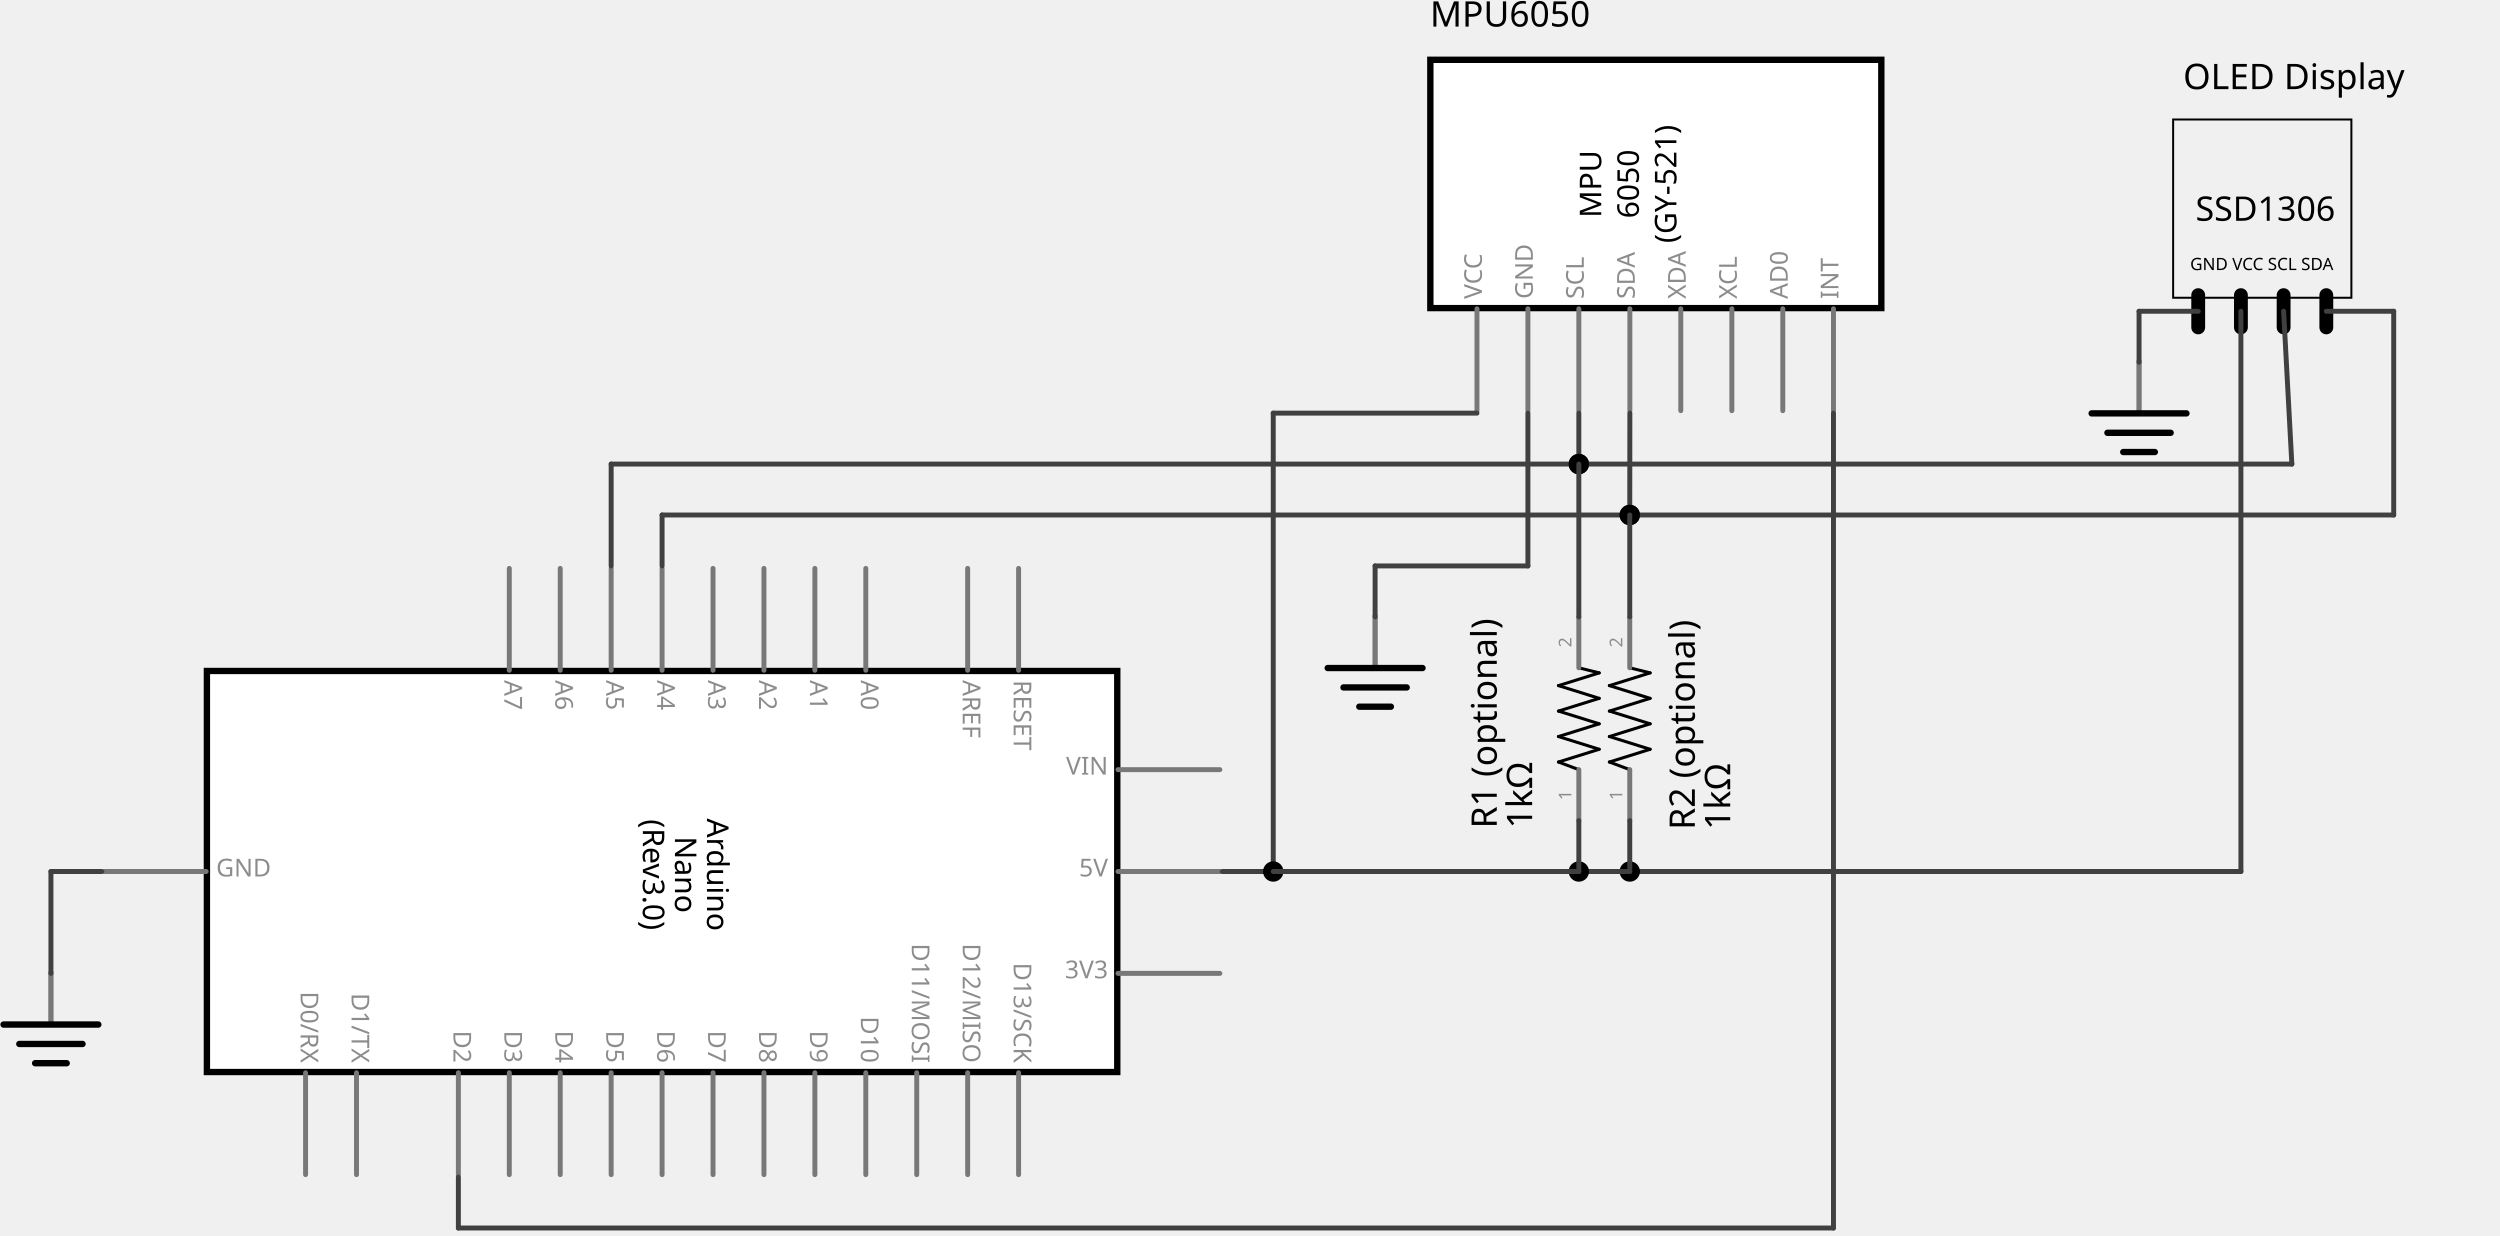
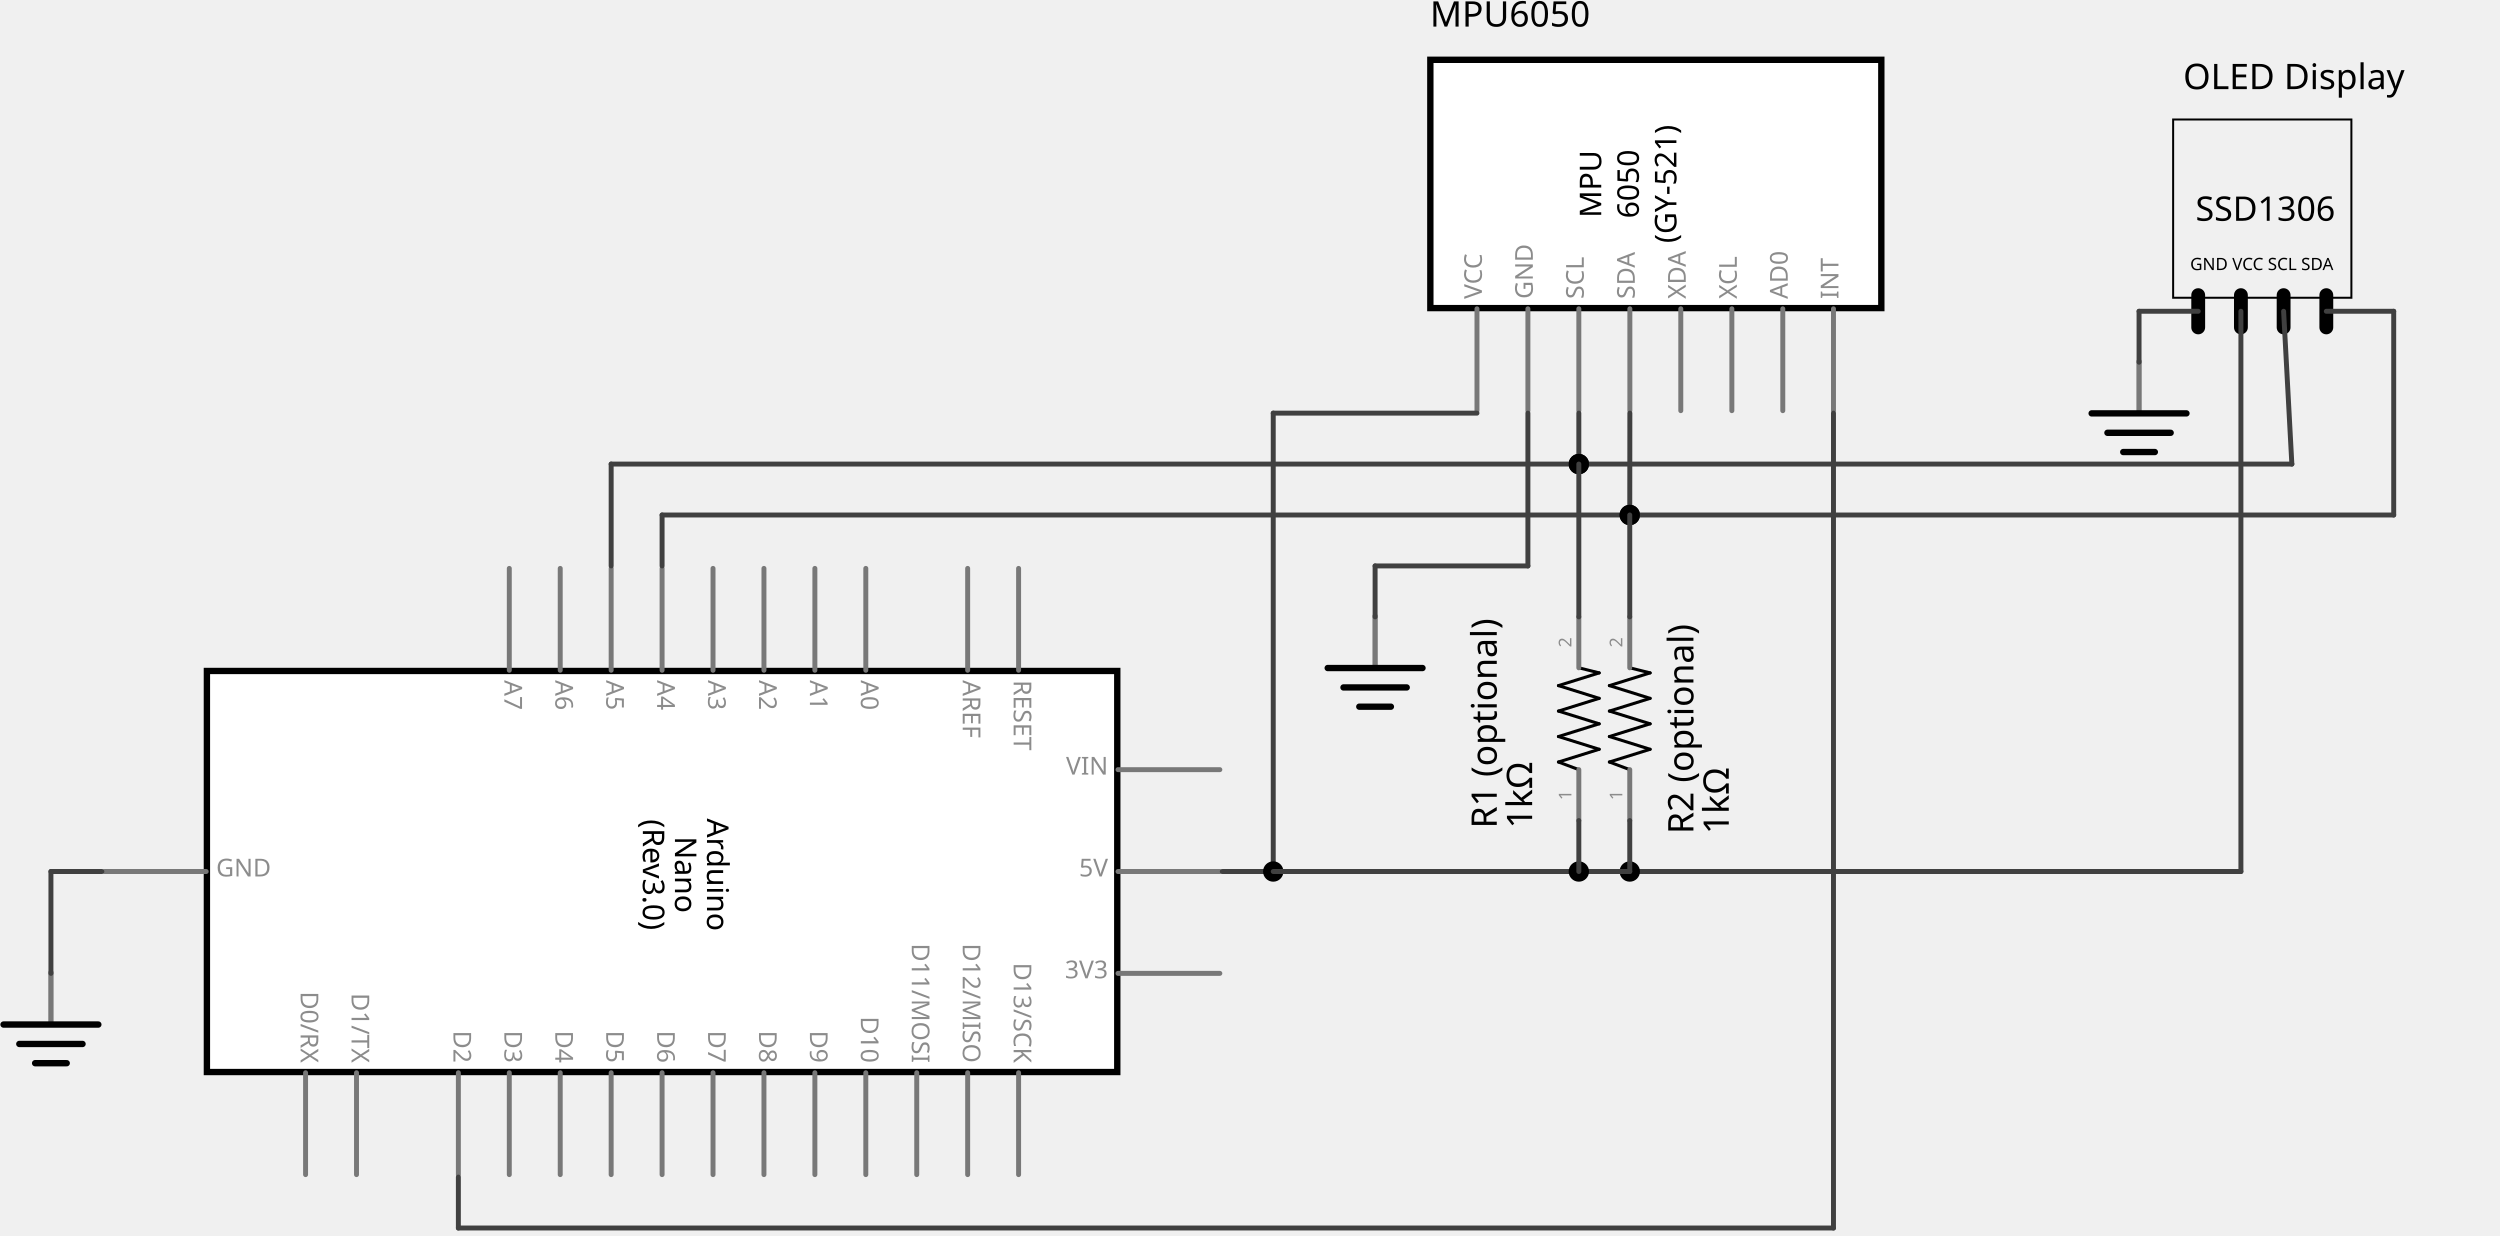
<svg xmlns="http://www.w3.org/2000/svg" version="1.2" baseProfile="tiny" x="0in" y="0in" width="4.909in" height="2.426in" viewBox="0 0 353.428 174.65">
  <g partID="872031130">
    <g transform="translate(201.759,58.75)">
      <g transform="matrix(0,-1,1,0,0,0)">
        <g transform="matrix(1, 0, 0, 1, 0.349999, -7.344)">
          <g id="schematic">
            <g gorn="0.3.0.0.0">
              <rect x="14.85" width="35.1" stroke-width="0.9" gorn="0.3.0.0.0.0" class="interior rect" y="7.794" fill="#ffffff" height="63.756" id="rect15332" stroke="#000000" style="stroke-linecap:round" />
              <line x2="14.75" y2="36" stroke-width="0.7" gorn="0.3.0.0.0.1" x1="0.35" y1="36" class="pin" fill="none" id="connector3pin" stroke="#787878" style="stroke-linecap:round" />
              <g x="-0.015" width="0.03" stroke-width="0" gorn="0.3.0.0.0.2" class="terminal" y="35.999" fill="none" height="0.001" id="connector3terminal" stroke="none" />
              <text x="16.15" font-size="3.5" stroke-width="0" gorn="0.3.0.0.0.3" class="text" y="36.7" fill="#8c8c8c" id="text15343" stroke="none" style="font-family:Droid Sans;text-anchor:start;">SDA</text>
              <line x2="14.75" y2="43.2" stroke-width="0.7" gorn="0.3.0.0.0.4" x1="0.35" y1="43.2" class="pin" fill="none" id="connector4pin" stroke="#787878" style="stroke-linecap:round" />
              <g x="-0.015" width="0.03" stroke-width="0" gorn="0.3.0.0.0.5" class="terminal" y="43.199" fill="none" height="0.001" id="connector4terminal" stroke="none" />
              <text x="16.15" font-size="3.5" stroke-width="0" gorn="0.3.0.0.0.6" class="text" y="43.9" fill="#8c8c8c" id="text15347" stroke="none" style="font-family:Droid Sans;text-anchor:start;">XDA</text>
              <g font-size="4.25" xml:space="preserve" stroke-width="0.75" gorn="0.3.0.0.0.7" fill-opacity="1" fill="#000000" id="text15964" stroke="none" style="font-style:normal;font-variant:normal;font-weight:normal;font-stretch:normal;line-height:1.25;font-family:Droid Sans;-inkscape-font-specification:Droid Sans;text-align:center;letter-spacing:0;word-spacing:0;text-anchor:middle;">
                <text x="32.399" font-size="4.25" stroke-width="0.75" gorn="0.3.0.0.0.7.0" y="31.955" id="tspan15962" style="font-style:normal;font-variant:normal;font-weight:normal;font-stretch:normal;font-family:Droid Sans;-inkscape-font-specification:Droid Sans;text-align:center;text-anchor:middle;">MPU</text>
                <text x="32.399" font-size="4.25" stroke-width="0.75" gorn="0.3.0.0.0.7.1" y="37.268" id="tspan15966" style="font-style:normal;font-variant:normal;font-weight:normal;font-stretch:normal;font-family:Droid Sans;-inkscape-font-specification:Droid Sans;text-align:center;text-anchor:middle;">6050</text>
                <text x="32.399" font-size="4.25" stroke-width="0.75" gorn="0.3.0.0.0.7.2" y="42.58" id="tspan15968" style="font-style:normal;font-variant:normal;font-weight:normal;font-stretch:normal;font-family:Droid Sans;-inkscape-font-specification:Droid Sans;text-align:center;text-anchor:middle;">(GY-521)</text>
              </g>
              <line x2="14.75" y2="28.786" stroke-width="0.7" gorn="0.3.0.0.0.8" x1="0.35" class="pin" y1="28.786" fill="none" id="connector2pin" stroke="#787878" style="stroke-linecap:round" />
              <g x="-0.015" width="0.03" stroke-width="0" gorn="0.3.0.0.0.9" class="terminal" y="28.785" fill="none" height="0.001" id="connector2terminal" stroke="none" />
              <text x="16.15" font-size="3.5" stroke-width="0" gorn="0.3.0.0.0.10" class="text" y="29.486" fill="#8c8c8c" id="text15983" stroke="none" style="font-family:Droid Sans;text-anchor:start;">SCL</text>
              <line x2="14.75" y2="21.586" stroke-width="0.7" gorn="0.3.0.0.0.11" x1="0.35" y1="21.586" class="pin" fill="none" id="connector1pin" stroke="#787878" style="stroke-linecap:round" />
              <g x="-0.015" width="0.03" stroke-width="0" gorn="0.3.0.0.0.12" class="terminal" y="21.585" fill="none" height="0.001" id="connector1terminal" stroke="none" />
              <text x="16.15" font-size="3.5" stroke-width="0" gorn="0.3.0.0.0.13" class="text" y="22.286" fill="#8c8c8c" id="text15989" stroke="none" style="font-family:Droid Sans;text-anchor:start;">GND</text>
              <line x2="14.75" y2="50.42" stroke-width="0.7" gorn="0.3.0.0.0.14" x1="0.35" class="pin" y1="50.42" fill="none" id="connector5pin" stroke="#787878" style="stroke-linecap:round" />
              <g x="-0.015" width="0.03" stroke-width="0" gorn="0.3.0.0.0.15" class="terminal" y="50.42" fill="none" height="0.001" id="connector5terminal" stroke="none" />
              <text x="16.15" font-size="3.5" stroke-width="0" gorn="0.3.0.0.0.16" class="text" y="51.12" fill="#8c8c8c" id="text15995" stroke="none" style="font-family:Droid Sans;text-anchor:start;">XCL</text>
              <line x2="14.75" y2="57.62" stroke-width="0.7" gorn="0.3.0.0.0.17" x1="0.35" y1="57.62" class="pin" fill="none" id="connector6pin" stroke="#787878" style="stroke-linecap:round" />
              <g x="-0.015" width="0.03" stroke-width="0" gorn="0.3.0.0.0.18" class="terminal" y="57.62" fill="none" height="0.001" id="connector6terminal" stroke="none" />
              <text x="16.15" font-size="3.5" stroke-width="0" gorn="0.3.0.0.0.19" class="text" y="58.32" fill="#8c8c8c" id="text16001" stroke="none" style="font-family:Droid Sans;text-anchor:start;">AD0</text>
              <line x2="14.75" y2="14.386" stroke-width="0.7" gorn="0.3.0.0.0.20" x1="0.35" class="pin" y1="14.386" fill="none" id="connector0pin" stroke="#787878" style="stroke-linecap:round" />
              <g x="-0.015" width="0.03" stroke-width="0" gorn="0.3.0.0.0.21" class="terminal" y="14.385" fill="none" height="0.001" id="connector0terminal" stroke="none" />
              <text x="16.15" font-size="3.5" stroke-width="0" gorn="0.3.0.0.0.22" class="text" y="15.086" fill="#8c8c8c" id="text16013" stroke="none" style="font-family:Droid Sans;text-anchor:start;">VCC</text>
              <line x2="14.75" y2="64.786" stroke-width="0.7" gorn="0.3.0.0.0.23" x1="0.35" class="pin" y1="64.786" fill="none" id="connector7pin" stroke="#787878" style="stroke-linecap:round" />
              <g x="-0.015" width="0.03" stroke-width="0" gorn="0.3.0.0.0.24" class="terminal" y="64.785" fill="none" height="0.001" id="connector7terminal" stroke="none" />
              <text x="16.15" font-size="3.5" stroke-width="0" gorn="0.3.0.0.0.25" class="text" y="65.486" fill="#8c8c8c" id="text16040" stroke="none" style="font-family:Droid Sans;text-anchor:start;">INT</text>
            </g>
          </g>
        </g>
      </g>
    </g>
  </g>
  <g partID="872031080">
    <g transform="translate(172.8,80.0001)">
      <g transform="matrix(0,1,-1,0,0,0)">
        <g id="schematic">
          <rect x="14.85" stroke-linecap="round" width="56.7" stroke-width="0.9" class="interior rect" y="14.85" fill="#FFFFFF" height="128.7" stroke="#000000" />
          <line x2="86.05" stroke-linecap="round" y2="28.8" stroke-width="0" x1="71.65" class="pin" y1="28.8" fill="none" stroke="none" id="connector45pin" />
          <g x="86.05" width="0.7" stroke-width="0" class="terminal" y="28.45" fill="none" height="0.7" stroke="none" id="connector45terminal" />
          <line x2="86.05" stroke-linecap="round" y2="28.8" stroke-width="0.7" x1="71.65" class="pin" y1="28.8" fill="none" stroke="#787878" id="connector57pin" />
          <text x="70.25" font-size="3.5" stroke-width="0" class="text" y="29.5" font-family="'Droid Sans'" fill="#8c8c8c" stroke="none" text-anchor="end">D13/SCK</text>
          <g x="86.05" width="0.7" stroke-width="0" class="terminal" y="28.45" fill="none" height="0.7" stroke="none" id="connector57terminal" />
          <line x2="86.05" stroke-linecap="round" y2="36" stroke-width="0" x1="71.65" class="pin" y1="36" fill="none" stroke="none" id="connector30pin" />
          <g x="86.05" width="0.7" stroke-width="0" class="terminal" y="35.65" fill="none" height="0.7" stroke="none" id="connector30terminal" />
          <line x2="86.05" stroke-linecap="round" y2="36" stroke-width="0.7" x1="71.65" class="pin" y1="36" fill="none" stroke="#787878" id="connector55pin" />
          <text x="70.25" font-size="3.5" stroke-width="0" class="text" y="36.7" font-family="'Droid Sans'" fill="#8c8c8c" stroke="none" text-anchor="end">D12/MISO</text>
          <g x="86.05" width="0.7" stroke-width="0" class="terminal" y="35.65" fill="none" height="0.7" stroke="none" id="connector55terminal" />
          <line x2="86.05" stroke-linecap="round" y2="43.2" stroke-width="0" x1="71.65" class="pin" y1="43.2" fill="none" stroke="none" id="connector29pin" />
          <g x="86.05" width="0.7" stroke-width="0" class="terminal" y="42.85" fill="none" height="0.7" stroke="none" id="connector29terminal" />
          <line x2="86.05" stroke-linecap="round" y2="43.2" stroke-width="0.7" x1="71.65" class="pin" y1="43.2" fill="none" stroke="#787878" id="connector58pin" />
          <text x="70.25" font-size="3.5" stroke-width="0" class="text" y="43.9" font-family="'Droid Sans'" fill="#8c8c8c" stroke="none" text-anchor="end">D11/MOSI</text>
          <g x="86.05" width="0.7" stroke-width="0" class="terminal" y="42.85" fill="none" height="0.7" stroke="none" id="connector58terminal" />
          <line x2="86.05" stroke-linecap="round" y2="50.4" stroke-width="0.7" x1="71.65" class="pin" y1="50.4" fill="none" stroke="#787878" id="connector28pin" />
          <text x="70.25" font-size="3.5" stroke-width="0" class="text" y="51.1" font-family="'Droid Sans'" fill="#8c8c8c" stroke="none" text-anchor="end">D10</text>
          <g x="86.05" width="0.7" stroke-width="0" class="terminal" y="50.05" fill="none" height="0.7" stroke="none" id="connector28terminal" />
          <line x2="86.05" stroke-linecap="round" y2="57.6" stroke-width="0.7" x1="71.65" class="pin" y1="57.6" fill="none" stroke="#787878" id="connector27pin" />
          <text x="70.25" font-size="3.5" stroke-width="0" class="text" y="58.3" font-family="'Droid Sans'" fill="#8c8c8c" stroke="none" text-anchor="end">D9</text>
          <g x="86.05" width="0.7" stroke-width="0" class="terminal" y="57.25" fill="none" height="0.7" stroke="none" id="connector27terminal" />
          <line x2="86.05" stroke-linecap="round" y2="64.8" stroke-width="0.7" x1="71.65" class="pin" y1="64.8" fill="none" stroke="#787878" id="connector26pin" />
          <text x="70.25" font-size="3.5" stroke-width="0" class="text" y="65.5" font-family="'Droid Sans'" fill="#8c8c8c" stroke="none" text-anchor="end">D8</text>
          <g x="86.05" width="0.7" stroke-width="0" class="terminal" y="64.45" fill="none" height="0.7" stroke="none" id="connector26terminal" />
          <line x2="86.05" stroke-linecap="round" y2="72" stroke-width="0.7" x1="71.65" class="pin" y1="72" fill="none" stroke="#787878" id="connector25pin" />
          <text x="70.25" font-size="3.5" stroke-width="0" class="text" y="72.7" font-family="'Droid Sans'" fill="#8c8c8c" stroke="none" text-anchor="end">D7</text>
          <g x="86.05" width="0.7" stroke-width="0" class="terminal" y="71.65" fill="none" height="0.7" stroke="none" id="connector25terminal" />
          <line x2="86.05" stroke-linecap="round" y2="79.2" stroke-width="0.7" x1="71.65" class="pin" y1="79.2" fill="none" stroke="#787878" id="connector24pin" />
          <text x="70.25" font-size="3.5" stroke-width="0" class="text" y="79.9" font-family="'Droid Sans'" fill="#8c8c8c" stroke="none" text-anchor="end">D6</text>
          <g x="86.05" width="0.7" stroke-width="0" class="terminal" y="78.85" fill="none" height="0.7" stroke="none" id="connector24terminal" />
          <line x2="86.05" stroke-linecap="round" y2="86.4" stroke-width="0.7" x1="71.65" class="pin" y1="86.4" fill="none" stroke="#787878" id="connector23pin" />
          <text x="70.25" font-size="3.5" stroke-width="0" class="text" y="87.1" font-family="'Droid Sans'" fill="#8c8c8c" stroke="none" text-anchor="end">D5</text>
          <g x="86.05" width="0.7" stroke-width="0" class="terminal" y="86.05" fill="none" height="0.7" stroke="none" id="connector23terminal" />
          <line x2="86.05" stroke-linecap="round" y2="93.6" stroke-width="0.7" x1="71.65" class="pin" y1="93.6" fill="none" stroke="#787878" id="connector22pin" />
          <text x="70.25" font-size="3.5" stroke-width="0" class="text" y="94.3" font-family="'Droid Sans'" fill="#8c8c8c" stroke="none" text-anchor="end">D4</text>
          <g x="86.05" width="0.7" stroke-width="0" class="terminal" y="93.25" fill="none" height="0.7" stroke="none" id="connector22terminal" />
          <line x2="86.05" stroke-linecap="round" y2="100.8" stroke-width="0.7" x1="71.65" class="pin" y1="100.8" fill="none" stroke="#787878" id="connector21pin" />
          <text x="70.25" font-size="3.5" stroke-width="0" class="text" y="101.5" font-family="'Droid Sans'" fill="#8c8c8c" stroke="none" text-anchor="end">D3</text>
          <g x="86.05" width="0.7" stroke-width="0" class="terminal" y="100.45" fill="none" height="0.7" stroke="none" id="connector21terminal" />
          <line x2="86.05" stroke-linecap="round" y2="108" stroke-width="0.7" x1="71.65" class="pin" y1="108" fill="none" stroke="#787878" id="connector20pin" />
          <text x="70.25" font-size="3.5" stroke-width="0" class="text" y="108.7" font-family="'Droid Sans'" fill="#8c8c8c" stroke="none" text-anchor="end">D2</text>
          <g x="86.05" width="0.7" stroke-width="0" class="terminal" y="107.65" fill="none" height="0.7" stroke="none" id="connector20terminal" />
          <line x2="86.05" stroke-linecap="round" y2="122.4" stroke-width="0.7" x1="71.65" class="pin" y1="122.4" fill="none" stroke="#787878" id="connector16pin" />
          <text x="70.25" font-size="3.5" stroke-width="0" class="text" y="123.1" font-family="'Droid Sans'" fill="#8c8c8c" stroke="none" text-anchor="end">D1/TX</text>
          <g x="86.05" width="0.7" stroke-width="0" class="terminal" y="122.05" fill="none" height="0.7" stroke="none" id="connector16terminal" />
          <line x2="86.05" stroke-linecap="round" y2="129.6" stroke-width="0.7" x1="71.65" class="pin" y1="129.6" fill="none" stroke="#787878" id="connector17pin" />
          <text x="70.25" font-size="3.5" stroke-width="0" class="text" y="130.3" font-family="'Droid Sans'" fill="#8c8c8c" stroke="none" text-anchor="end">D0/RX</text>
          <g x="86.05" width="0.7" stroke-width="0" class="terminal" y="129.25" fill="none" height="0.7" stroke="none" id="connector17terminal" />
          <line x2="14.75" stroke-linecap="round" y2="28.8" stroke-width="0" x1="0.35" class="pin" y1="28.8" fill="none" stroke="none" id="connector33pin" />
          <g x="-0.35" width="0.7" stroke-width="0" class="terminal" y="28.45" fill="none" height="0.7" stroke="none" id="connector33terminal" />
          <line x2="14.75" stroke-linecap="round" y2="28.8" stroke-width="0" x1="0.35" class="pin" y1="28.8" fill="none" stroke="none" id="connector18pin" />
          <g x="-0.35" width="0.7" stroke-width="0" class="terminal" y="28.45" fill="none" height="0.7" stroke="none" id="connector18terminal" />
          <line x2="14.75" stroke-linecap="round" y2="28.8" stroke-width="0.7" x1="0.35" class="pin" y1="28.8" fill="none" stroke="#787878" id="connector59pin" />
          <text x="16.15" font-size="3.5" stroke-width="0" class="text" y="29.5" font-family="'Droid Sans'" fill="#8c8c8c" stroke="none" text-anchor="start">RESET</text>
          <g x="-0.35" width="0.7" stroke-width="0" class="terminal" y="28.45" fill="none" height="0.7" stroke="none" id="connector59terminal" />
          <line x2="14.75" stroke-linecap="round" y2="36" stroke-width="0.7" x1="0.35" class="pin" y1="36" fill="none" stroke="#787878" id="connector43pin" />
          <text x="16.15" font-size="3.5" stroke-width="0" class="text" y="36.7" font-family="'Droid Sans'" fill="#8c8c8c" stroke="none" text-anchor="start">AREF</text>
          <g x="-0.35" width="0.7" stroke-width="0" class="terminal" y="35.65" fill="none" height="0.7" stroke="none" id="connector43terminal" />
          <line x2="14.75" stroke-linecap="round" y2="50.4" stroke-width="0.7" x1="0.35" class="pin" y1="50.4" fill="none" stroke="#787878" id="connector42pin" />
          <text x="16.15" font-size="3.5" stroke-width="0" class="text" y="51.1" font-family="'Droid Sans'" fill="#8c8c8c" stroke="none" text-anchor="start">A0</text>
          <g x="-0.35" width="0.7" stroke-width="0" class="terminal" y="50.05" fill="none" height="0.7" stroke="none" id="connector42terminal" />
          <line x2="14.75" stroke-linecap="round" y2="57.6" stroke-width="0.7" x1="0.35" class="pin" y1="57.6" fill="none" stroke="#787878" id="connector41pin" />
          <text x="16.15" font-size="3.5" stroke-width="0" class="text" y="58.3" font-family="'Droid Sans'" fill="#8c8c8c" stroke="none" text-anchor="start">A1</text>
          <g x="-0.35" width="0.7" stroke-width="0" class="terminal" y="57.25" fill="none" height="0.7" stroke="none" id="connector41terminal" />
          <line x2="14.75" stroke-linecap="round" y2="64.8" stroke-width="0.7" x1="0.35" class="pin" y1="64.8" fill="none" stroke="#787878" id="connector40pin" />
          <text x="16.15" font-size="3.5" stroke-width="0" class="text" y="65.5" font-family="'Droid Sans'" fill="#8c8c8c" stroke="none" text-anchor="start">A2</text>
          <g x="-0.35" width="0.7" stroke-width="0" class="terminal" y="64.45" fill="none" height="0.7" stroke="none" id="connector40terminal" />
          <line x2="14.75" stroke-linecap="round" y2="72" stroke-width="0.7" x1="0.35" class="pin" y1="72" fill="none" stroke="#787878" id="connector39pin" />
          <text x="16.15" font-size="3.5" stroke-width="0" class="text" y="72.7" font-family="'Droid Sans'" fill="#8c8c8c" stroke="none" text-anchor="start">A3</text>
          <g x="-0.35" width="0.7" stroke-width="0" class="terminal" y="71.65" fill="none" height="0.7" stroke="none" id="connector39terminal" />
          <line x2="14.75" stroke-linecap="round" y2="79.2" stroke-width="0.7" x1="0.35" class="pin" y1="79.2" fill="none" stroke="#787878" id="connector38pin" />
          <text x="16.15" font-size="3.5" stroke-width="0" class="text" y="79.9" font-family="'Droid Sans'" fill="#8c8c8c" stroke="none" text-anchor="start">A4</text>
          <g x="-0.35" width="0.7" stroke-width="0" class="terminal" y="78.85" fill="none" height="0.7" stroke="none" id="connector38terminal" />
          <line x2="14.75" stroke-linecap="round" y2="86.4" stroke-width="0.7" x1="0.35" class="pin" y1="86.4" fill="none" stroke="#787878" id="connector37pin" />
          <text x="16.15" font-size="3.5" stroke-width="0" class="text" y="87.1" font-family="'Droid Sans'" fill="#8c8c8c" stroke="none" text-anchor="start">A5</text>
          <g x="-0.35" width="0.7" stroke-width="0" class="terminal" y="86.05" fill="none" height="0.7" stroke="none" id="connector37terminal" />
          <line x2="14.75" stroke-linecap="round" y2="93.6" stroke-width="0.7" x1="0.35" class="pin" y1="93.6" fill="none" stroke="#787878" id="connector36pin" />
          <text x="16.15" font-size="3.5" stroke-width="0" class="text" y="94.3" font-family="'Droid Sans'" fill="#8c8c8c" stroke="none" text-anchor="start">A6</text>
          <g x="-0.35" width="0.7" stroke-width="0" class="terminal" y="93.25" fill="none" height="0.7" stroke="none" id="connector36terminal" />
          <line x2="14.75" stroke-linecap="round" y2="100.8" stroke-width="0.7" x1="0.35" class="pin" y1="100.8" fill="none" stroke="#787878" id="connector35pin" />
          <text x="16.15" font-size="3.5" stroke-width="0" class="text" y="101.5" font-family="'Droid Sans'" fill="#8c8c8c" stroke="none" text-anchor="start">A7</text>
          <g x="-0.35" width="0.7" stroke-width="0" class="terminal" y="100.45" fill="none" height="0.7" stroke="none" id="connector35terminal" />
          <line x2="43.2" stroke-linecap="round" y2="158.05" stroke-width="0" x1="43.2" class="pin" y1="143.65" fill="none" stroke="none" id="connector19pin" />
          <g x="42.85" width="0.7" stroke-width="0" class="terminal" y="158.05" fill="none" height="0.7" stroke="none" id="connector19terminal" />
          <line x2="43.2" stroke-linecap="round" y2="158.05" stroke-width="0" x1="43.2" class="pin" y1="143.65" fill="none" stroke="none" id="connector32pin" />
          <g x="42.85" width="0.7" stroke-width="0" class="terminal" y="158.05" fill="none" height="0.7" stroke="none" id="connector32terminal" />
          <line x2="43.2" stroke-linecap="round" y2="158.05" stroke-width="0.7" x1="43.2" class="pin" y1="143.65" fill="none" stroke="#787878" id="connector60pin" />
          <g transform="matrix(1, 0, 0, 1, 43.8999, 142.25)">
            <g>
              <g transform="rotate(270)">
                <g>
                  <text x="0" font-size="3.5" stroke-width="0" class="text" y="0" font-family="'Droid Sans'" fill="#8c8c8c" stroke="none" text-anchor="start">GND</text>
                </g>
              </g>
            </g>
          </g>
          <g x="42.85" width="0.7" stroke-width="0" class="terminal" y="158.05" fill="none" height="0.7" stroke="none" id="connector60terminal" />
          <line x2="28.8" stroke-linecap="round" y2="14.75" stroke-width="0.7" x1="28.8" class="pin" y1="0.35" fill="none" stroke="#787878" id="connector31pin" />
          <g transform="matrix(1, 0, 0, 1, 29.4999, 16.15)">
            <g>
              <g transform="rotate(270)">
                <g>
                  <text x="0" font-size="3.5" stroke-width="0" class="text" y="0" font-family="'Droid Sans'" fill="#8c8c8c" stroke="none" text-anchor="end">VIN</text>
                </g>
              </g>
            </g>
          </g>
          <g x="28.45" width="0.7" stroke-width="0" class="terminal" y="-0.35" fill="none" height="0.7" stroke="none" id="connector31terminal" />
          <line x2="43.2" stroke-linecap="round" y2="14.75" stroke-width="0" x1="43.2" class="pin" y1="0.35" fill="none" stroke="none" id="connector34pin" />
          <g x="42.85" width="0.7" stroke-width="0" class="terminal" y="-0.35" fill="none" height="0.7" stroke="none" id="connector34terminal" />
          <line x2="43.2" stroke-linecap="round" y2="14.75" stroke-width="0.7" x1="43.2" class="pin" y1="0.35" fill="none" stroke="#787878" id="connector56pin" />
          <g transform="matrix(1, 0, 0, 1, 43.8999, 16.15)">
            <g>
              <g transform="rotate(270)">
                <g>
                  <text x="0" font-size="3.5" stroke-width="0" class="text" y="0" font-family="'Droid Sans'" fill="#8c8c8c" stroke="none" text-anchor="end">5V</text>
                </g>
              </g>
            </g>
          </g>
          <g x="42.85" width="0.7" stroke-width="0" class="terminal" y="-0.35" fill="none" height="0.7" stroke="none" id="connector56terminal" />
          <line x2="57.6" stroke-linecap="round" y2="14.75" stroke-width="0.7" x1="57.6" class="pin" y1="0.35" fill="none" stroke="#787878" id="connector44pin" />
          <g transform="matrix(1, 0, 0, 1, 58.2999, 16.15)">
            <g>
              <g transform="rotate(270)">
                <g>
                  <text x="0" font-size="3.5" stroke-width="0" class="text" y="0" font-family="'Droid Sans'" fill="#8c8c8c" stroke="none" text-anchor="end">3V3</text>
                </g>
              </g>
            </g>
          </g>
          <g x="57.25" width="0.7" stroke-width="0" class="terminal" y="-0.35" fill="none" height="0.7" stroke="none" id="connector44terminal" />
          <text x="43.65" font-size="4.25" stroke-width="0" class="text" y="72.85" font-family="'Droid Sans'" fill="#000000" id="label" stroke="none" text-anchor="middle">Arduino</text>
          <text x="43.65" font-size="4.25" stroke-width="0" class="text" y="77.383" font-family="'Droid Sans'" fill="#000000" id="label" stroke="none" text-anchor="middle">Nano</text>
          <text x="43.65" font-size="4.25" stroke-width="0" class="text" y="81.917" font-family="'Droid Sans'" fill="#000000" id="label" stroke="none" text-anchor="middle">(Rev3.0)</text>
        </g>
      </g>
    </g>
  </g>
-   <g partID="872045930">
+   <g partID="872132130">
    <g transform="translate(227.304,116.35)">
      <g transform="matrix(0,-1,1,0,0,0)">
        <g id="schematic">
          <line x2="8.63" stroke-linecap="round" y2="0.216" stroke-width="0.432" x1="7.55" class="other" y1="3.096" stroke="#000000" />
          <line x2="10.43" stroke-linecap="round" y2="5.976" stroke-width="0.432" x1="8.63" class="other" y1="0.216" stroke="#000000" />
          <line x2="12.23" stroke-linecap="round" y2="0.216" stroke-width="0.432" x1="10.43" class="other" y1="5.976" stroke="#000000" />
          <line x2="14.03" stroke-linecap="round" y2="5.976" stroke-width="0.432" x1="12.23" class="other" y1="0.216" stroke="#000000" />
          <line x2="15.83" stroke-linecap="round" y2="0.216" stroke-width="0.432" x1="14.03" class="other" y1="5.976" stroke="#000000" />
          <line x2="17.63" stroke-linecap="round" y2="5.976" stroke-width="0.432" x1="15.83" class="other" y1="0.216" stroke="#000000" />
          <line x2="19.43" stroke-linecap="round" y2="0.216" stroke-width="0.432" x1="17.63" class="other" y1="5.976" stroke="#000000" />
          <line x2="21.23" stroke-linecap="round" y2="5.976" stroke-width="0.432" x1="19.43" class="other" y1="0.216" stroke="#000000" />
          <line x2="21.95" stroke-linecap="round" y2="3.096" stroke-width="0.432" x1="21.23" class="other" y1="5.976" stroke="#000000" />
          <line x2="21.95" connectorname="2" stroke-linecap="round" y2="3.096" stroke-width="0.7" x1="29.15" class="pin" y1="3.096" id="connector1pin" stroke="#787878" />
          <g x="29.15" width="0" stroke-width="0" class="terminal" y="3.096" fill="none" id="connector1terminal" height="0" stroke="none" />
          <text x="25.55" font-size="2.5" stroke-width="0" class="text" y="2.046" font-family="'Droid Sans'" fill="#8c8c8c" stroke="none" text-anchor="middle">2</text>
          <line x2="7.55" connectorname="1" stroke-linecap="round" y2="3.096" stroke-width="0.7" x1="0.35" class="pin" y1="3.096" id="connector0pin" stroke="#787878" />
          <g x="0.35" width="0" stroke-width="0" class="terminal" y="3.096" fill="none" id="connector0terminal" height="0" stroke="none" />
          <text x="3.95" font-size="2.5" stroke-width="0" class="text" y="2.046" font-family="'Droid Sans'" fill="#8c8c8c" stroke="none" text-anchor="middle">1</text>
        </g>
      </g>
    </g>
  </g>
  <g partID="872045870">
    <g transform="translate(220.104,116.35)">
      <g transform="matrix(0,-1,1,0,0,0)">
        <g id="schematic">
          <line x2="8.63" stroke-linecap="round" y2="0.216" stroke-width="0.432" x1="7.55" class="other" y1="3.096" stroke="#000000" />
          <line x2="10.43" stroke-linecap="round" y2="5.976" stroke-width="0.432" x1="8.63" class="other" y1="0.216" stroke="#000000" />
          <line x2="12.23" stroke-linecap="round" y2="0.216" stroke-width="0.432" x1="10.43" class="other" y1="5.976" stroke="#000000" />
          <line x2="14.03" stroke-linecap="round" y2="5.976" stroke-width="0.432" x1="12.23" class="other" y1="0.216" stroke="#000000" />
          <line x2="15.83" stroke-linecap="round" y2="0.216" stroke-width="0.432" x1="14.03" class="other" y1="5.976" stroke="#000000" />
          <line x2="17.63" stroke-linecap="round" y2="5.976" stroke-width="0.432" x1="15.83" class="other" y1="0.216" stroke="#000000" />
          <line x2="19.43" stroke-linecap="round" y2="0.216" stroke-width="0.432" x1="17.63" class="other" y1="5.976" stroke="#000000" />
          <line x2="21.23" stroke-linecap="round" y2="5.976" stroke-width="0.432" x1="19.43" class="other" y1="0.216" stroke="#000000" />
          <line x2="21.95" stroke-linecap="round" y2="3.096" stroke-width="0.432" x1="21.23" class="other" y1="5.976" stroke="#000000" />
          <line x2="21.95" connectorname="2" stroke-linecap="round" y2="3.096" stroke-width="0.7" x1="29.15" class="pin" y1="3.096" id="connector1pin" stroke="#787878" />
          <g x="29.15" width="0" stroke-width="0" class="terminal" y="3.096" fill="none" id="connector1terminal" height="0" stroke="none" />
          <text x="25.55" font-size="2.5" stroke-width="0" class="text" y="2.046" font-family="'Droid Sans'" fill="#8c8c8c" stroke="none" text-anchor="middle">2</text>
          <line x2="7.55" connectorname="1" stroke-linecap="round" y2="3.096" stroke-width="0.7" x1="0.35" class="pin" y1="3.096" id="connector0pin" stroke="#787878" />
          <g x="0.35" width="0" stroke-width="0" class="terminal" y="3.096" fill="none" id="connector0terminal" height="0" stroke="none" />
          <text x="3.95" font-size="2.5" stroke-width="0" class="text" y="2.046" font-family="'Droid Sans'" fill="#8c8c8c" stroke="none" text-anchor="middle">1</text>
        </g>
      </g>
    </g>
  </g>
  <g partID="872062610">
    <g transform="translate(307.063,16.4122)">
      <g transform="matrix(1, 0, 0, 1, 0, -810.709)">
        <g id="schematic">
          <g transform="matrix(1, 0, 0, 1, -7.04409, -5.50591)">
            <g>
              <g gorn="0.3.0.0.0.0.0">
                <g transform="matrix(1, 0, 0, 1, 0, 833.386)">
                  <g>
                    <g>
                      <rect x="7.2" width="25.2" stroke-width="0.283" gorn="0.3.0.0.0.0.0.0.0.0" y="-16.696" stroke-opacity="1" fill="none" height="25.2" stroke="#000000" id="rect3799" style="stroke-miterlimit:3.8;stroke-dasharray:none" />
                    </g>
                  </g>
                </g>
                <g font-size="4.8" xml:space="preserve" gorn="0.3.0.0.0.0.0.1" fill-opacity="1" fill="#000000" stroke="none" id="text3801" style="font-style:normal;font-variant:normal;font-weight:normal;font-stretch:normal;line-height:125%;letter-spacing:0px;word-spacing:0px;font-family:Droid Sans;-inkscape-font-specification:Droid Sans">
                  <text x="10.368" gorn="0.3.0.0.0.0.0.1.0" y="831.004" id="tspan3805">SSD1306</text>
                </g>
                <g transform="matrix(1, 0, 0, 1, -0.0843084, 0)">
                  <g>
                    <g>
                      <g gorn="0.3.0.0.0.0.0.2.0.0" id="g3843">
                        <rect x="9.851" ry="0.978" width="1.956" gorn="0.3.0.0.0.0.0.2.0.0.0" y="840.542" fill-opacity="1" fill="#000000" height="6.52" stroke="none" id="connector0pin" />
                        <rect x="15.888" ry="0.978" width="1.956" gorn="0.3.0.0.0.0.0.2.0.0.1" y="840.542" fill-opacity="1" fill="#000000" height="6.52" stroke="none" id="connector1pin" />
                        <rect x="21.925" ry="0.978" width="1.956" gorn="0.3.0.0.0.0.0.2.0.0.2" y="840.542" fill-opacity="1" fill="#000000" height="6.52" stroke="none" id="connector2pin" />
                        <rect x="27.962" ry="0.978" width="1.956" gorn="0.3.0.0.0.0.0.2.0.0.3" y="840.542" fill-opacity="1" fill="#000000" height="6.52" stroke="none" id="connector3pin" />
                      </g>
                    </g>
                  </g>
                </g>
                <g font-size="4.8" xml:space="preserve" gorn="0.3.0.0.0.0.0.3" fill-opacity="1" fill="#000000" stroke="none" id="text3801-8" style="font-style:normal;font-variant:normal;font-weight:normal;font-stretch:normal;line-height:125%;letter-spacing:0px;word-spacing:0px;font-family:Droid Sans;-inkscape-font-specification:Droid Sans">
                  <text x="19.727" font-size="2.4" gorn="0.3.0.0.0.0.0.3.0" y="837.978" id="tspan3805-4" style="text-align:center;word-spacing:1.47px;text-anchor:middle">GND VCC SCL SDA</text>
                </g>
              </g>
            </g>
          </g>
        </g>
      </g>
    </g>
  </g>
  <g partID="872065290">
    <g transform="translate(295.2,50.7235)">
      <g id="schematic">
        <path stroke-linecap="round" stroke-width="0.75" d="M7.201,7.575l0,-7.2" fill="none" id="connector0pin" stroke="#787878" />
        <g x="6.728" width="0.945" y="0" fill="none" id="connector0terminal" height="0.953" />
        <path stroke-linecap="round" stroke-width="0.9" d="M0.5,7.711L13.9,7.711" fill="none" id="path4098" stroke="#000000" />
        <path stroke-linecap="round" stroke-width="0.9" d="M2.732,10.456l8.935,0" fill="none" id="path4100" stroke="#000000" />
        <path stroke-linecap="round" stroke-width="0.9" d="M9.431,13.175L4.967,13.175" fill="none" id="path4102" stroke="#000000" />
      </g>
    </g>
  </g>
  <g partID="872068940">
    <g transform="translate(0,137.124)">
      <g id="schematic">
        <path stroke-linecap="round" stroke-width="0.75" d="M7.201,7.575l0,-7.2" fill="none" id="connector0pin" stroke="#787878" />
        <g x="6.728" width="0.945" y="0" fill="none" id="connector0terminal" height="0.953" />
        <path stroke-linecap="round" stroke-width="0.9" d="M0.5,7.711L13.9,7.711" fill="none" id="path4098" stroke="#000000" />
        <path stroke-linecap="round" stroke-width="0.9" d="M2.732,10.456l8.935,0" fill="none" id="path4100" stroke="#000000" />
        <path stroke-linecap="round" stroke-width="0.9" d="M9.431,13.175L4.967,13.175" fill="none" id="path4102" stroke="#000000" />
      </g>
    </g>
  </g>
  <g partID="872070590">
    <g transform="translate(187.2,86.7235)">
      <g id="schematic">
        <path stroke-linecap="round" stroke-width="0.75" d="M7.201,7.575l0,-7.2" fill="none" id="connector0pin" stroke="#787878" />
        <g x="6.728" width="0.945" y="0" fill="none" id="connector0terminal" height="0.953" />
        <path stroke-linecap="round" stroke-width="0.9" d="M0.5,7.711L13.9,7.711" fill="none" id="path4098" stroke="#000000" />
        <path stroke-linecap="round" stroke-width="0.9" d="M2.732,10.456l8.935,0" fill="none" id="path4100" stroke="#000000" />
        <path stroke-linecap="round" stroke-width="0.9" d="M9.431,13.175L4.967,13.175" fill="none" id="path4102" stroke="#000000" />
      </g>
    </g>
  </g>
  <g partID="872059060">
    <line stroke-linecap="round" stroke="#404040" x1="180" y1="123.2" x2="180" y2="58.4" stroke-width="0.7" />
  </g>
  <g partID="872080990">
    <line stroke-linecap="round" stroke="#404040" x1="180" y1="58.4" x2="208.8" y2="58.4" stroke-width="0.7" />
  </g>
  <g partID="872058250">
    <line stroke-linecap="round" stroke="#404040" x1="172.8" y1="123.2" x2="180" y2="123.2" stroke-width="0.7" />
  </g>
  <circle fill="black" cx="180" cy="123.2" r="1.44" stroke-width="0" stroke="none" />
  <g partID="872068970">
    <line stroke-linecap="round" stroke="#404040" x1="7.2" y1="137.6" x2="7.2" y2="123.2" stroke-width="0.7" />
  </g>
  <g partID="872069780">
    <line stroke-linecap="round" stroke="#404040" x1="7.2" y1="123.2" x2="14.4" y2="123.2" stroke-width="0.7" />
  </g>
  <g partID="872070620">
    <line stroke-linecap="round" stroke="#404040" x1="216.001" y1="58.4" x2="216.001" y2="80" stroke-width="0.7" />
  </g>
  <g partID="872106580">
    <line stroke-linecap="round" stroke="#404040" x1="216.001" y1="80" x2="194.4" y2="80" stroke-width="0.7" />
  </g>
  <g partID="872107150">
    <line stroke-linecap="round" stroke="#404040" x1="194.4" y1="80" x2="194.4" y2="87.2" stroke-width="0.7" />
  </g>
  <g partID="872073970">
    <line stroke-linecap="round" stroke="#404040" x1="93.6" y1="72.8" x2="230.401" y2="72.8" stroke-width="0.7" />
  </g>
  <g partID="872072880">
    <line stroke-linecap="round" stroke="#404040" x1="93.6" y1="80" x2="93.6" y2="72.8" stroke-width="0.7" />
  </g>
  <g partID="872074740">
    <line stroke-linecap="round" stroke="#404040" x1="230.401" y1="72.8" x2="230.415" y2="58.4" stroke-width="0.7" />
  </g>
  <circle fill="black" cx="230.401" cy="72.8" r="1.44" stroke-width="0" stroke="none" />
  <g partID="872077270">
    <line stroke-linecap="round" stroke="#404040" x1="223.201" y1="65.6" x2="223.201" y2="58.4" stroke-width="0.7" />
  </g>
  <circle fill="black" cx="223.201" cy="65.6" r="1.44" stroke-width="0" stroke="none" />
  <g partID="872075510">
    <line stroke-linecap="round" stroke="#404040" x1="86.4" y1="80" x2="86.4" y2="65.6" stroke-width="0.7" />
  </g>
  <g partID="872076540">
    <line stroke-linecap="round" stroke="#404040" x1="86.4" y1="65.6" x2="223.201" y2="65.6" stroke-width="0.7" />
  </g>
  <g partID="872079440">
    <line stroke-linecap="round" stroke="#404040" x1="259.201" y1="173.6" x2="259.201" y2="58.4" stroke-width="0.7" />
  </g>
  <g partID="872078730">
    <line stroke-linecap="round" stroke="#404040" x1="64.8" y1="173.6" x2="259.201" y2="173.6" stroke-width="0.7" />
  </g>
  <g partID="872078020">
    <line stroke-linecap="round" stroke="#404040" x1="64.8" y1="166.4" x2="64.8" y2="173.6" stroke-width="0.7" />
  </g>
  <g partID="872089150">
    <line stroke-linecap="round" stroke="#404040" x1="302.401" y1="44" x2="302.401" y2="51.2" stroke-width="0.7" />
  </g>
  <g partID="872086540">
    <line stroke-linecap="round" stroke="#404040" x1="310.764" y1="44" x2="302.401" y2="44" stroke-width="0.7" />
  </g>
+   <g partID="872087250">
+     <line stroke-linecap="round" stroke="#404040" x1="180" y1="123.2" x2="223.201" y2="123.2" stroke-width="0.7" />
+   </g>
  <g partID="872103360">
    <line stroke-linecap="round" stroke="#404040" x1="230.401" y1="123.2" x2="316.8" y2="123.2" stroke-width="0.7" />
  </g>
  <circle fill="black" cx="230.401" cy="123.2" r="1.44" stroke-width="0" stroke="none" />
  <g partID="872102750">
    <line stroke-linecap="round" stroke="#404040" x1="223.201" y1="123.2" x2="230.401" y2="123.2" stroke-width="0.7" />
  </g>
  <circle fill="black" cx="223.201" cy="123.2" r="1.44" stroke-width="0" stroke="none" />
  <g partID="872087940">
    <line stroke-linecap="round" stroke="#404040" x1="316.8" y1="123.2" x2="316.8" y2="44" stroke-width="0.7" />
  </g>
-   <g partID="872087250">
-     <line stroke-linecap="round" stroke="#404040" x1="180" y1="123.2" x2="223.201" y2="123.2" stroke-width="0.7" />
-   </g>
  <g partID="872091240">
    <line stroke-linecap="round" stroke="#404040" x1="324.001" y1="65.6" x2="322.837" y2="44" stroke-width="0.7" />
  </g>
  <g partID="872091250">
    <line stroke-linecap="round" stroke="#404040" x1="223.201" y1="65.6" x2="324.001" y2="65.6" stroke-width="0.7" />
  </g>
  <circle fill="black" cx="223.201" cy="65.6" r="1.44" stroke-width="0" stroke="none" />
  <g partID="872092820">
    <line stroke-linecap="round" stroke="#404040" x1="230.401" y1="72.8" x2="338.401" y2="72.8" stroke-width="0.7" />
  </g>
  <circle fill="black" cx="230.401" cy="72.8" r="1.44" stroke-width="0" stroke="none" />
  <g partID="872093470">
    <line stroke-linecap="round" stroke="#404040" x1="338.401" y1="72.8" x2="338.401" y2="44" stroke-width="0.7" />
  </g>
  <g partID="872107720">
    <line stroke-linecap="round" stroke="#404040" x1="338.401" y1="44" x2="328.874" y2="44" stroke-width="0.7" />
  </g>
-   <g partID="872098270">
-     <line stroke-linecap="round" stroke="#404040" x1="230.401" y1="72.8" x2="230.401" y2="87.2" stroke-width="0.7" />
-   </g>
  <g partID="872100950">
    <line stroke-linecap="round" stroke="#404040" x1="223.201" y1="87.2" x2="223.201" y2="65.6" stroke-width="0.7" />
  </g>
-   <g partID="872103990">
-     <line stroke-linecap="round" stroke="#404040" x1="230.401" y1="116" x2="230.401" y2="123.2" stroke-width="0.7" />
-   </g>
  <g partID="872105730">
    <line stroke-linecap="round" stroke="#404040" x1="223.201" y1="123.2" x2="223.201" y2="116" stroke-width="0.7" />
+   </g>
+   <g partID="872135170">
+     <line stroke-linecap="round" stroke="#404040" x1="230.401" y1="123.2" x2="230.401" y2="116" stroke-width="0.7" />
+   </g>
+   <g partID="872135760">
+     <line stroke-linecap="round" stroke="#404040" x1="230.401" y1="72.8" x2="230.401" y2="87.2" stroke-width="0.7" />
  </g>
  <g partID="872031130" id="partLabel">
    <g transform="translate(202.158,0)">
      <g font-size="5" font-style="normal" font-weight="normal" fill="#000000" font-family="'DroidSans'" id="schematicLabel" fill-opacity="1" stroke="none">
        <text x="0" y="3.75">MPU6050</text>
+       </g>
+     </g>
+   </g>
+   <g partID="872132130" id="partLabel">
+     <g transform="translate(235.65,117.896)">
+       <g transform="matrix(0,-1,1,0,0,0)">
+         <g font-size="5" font-style="normal" font-weight="normal" fill="#000000" font-family="'DroidSans'" id="schematicLabel" fill-opacity="1" stroke="none">
+           <text x="0" y="3.75">R2 (optional)</text>
+           <text x="0" y="8.75">1kΩ</text>
+         </g>
      </g>
    </g>
  </g>
  <g partID="872045870" id="partLabel">
    <g transform="translate(207.85,117.096)">
      <g transform="matrix(0,-1,1,0,0,0)">
        <g font-size="5" font-style="normal" font-weight="normal" fill="#000000" font-family="'DroidSans'" id="schematicLabel" fill-opacity="1" stroke="none">
          <text x="0" y="3.75">R1 (optional)</text>
          <text x="0" y="8.75">1kΩ</text>
        </g>
      </g>
    </g>
  </g>
-   <g partID="872045930" id="partLabel">
-     <g transform="translate(235.85,117.296)">
-       <g transform="matrix(0,-1,1,0,0,0)">
-         <g font-size="5" font-style="normal" font-weight="normal" fill="#000000" font-family="'DroidSans'" id="schematicLabel" fill-opacity="1" stroke="none">
-           <text x="0" y="3.75">R2 (optional)</text>
-           <text x="0" y="8.75">1kΩ</text>
-         </g>
-       </g>
-     </g>
-   </g>
  <g partID="872062610" id="partLabel">
    <g transform="translate(308.628,8.84688)">
      <g transform="matrix(1,0,0,1,0,0)">
        <g font-size="5" font-style="normal" font-weight="normal" fill="#000000" font-family="'DroidSans'" id="schematicLabel" fill-opacity="1" stroke="none">
          <text x="0" y="3.75">OLED Display</text>
        </g>
      </g>
    </g>
  </g>
</svg>
